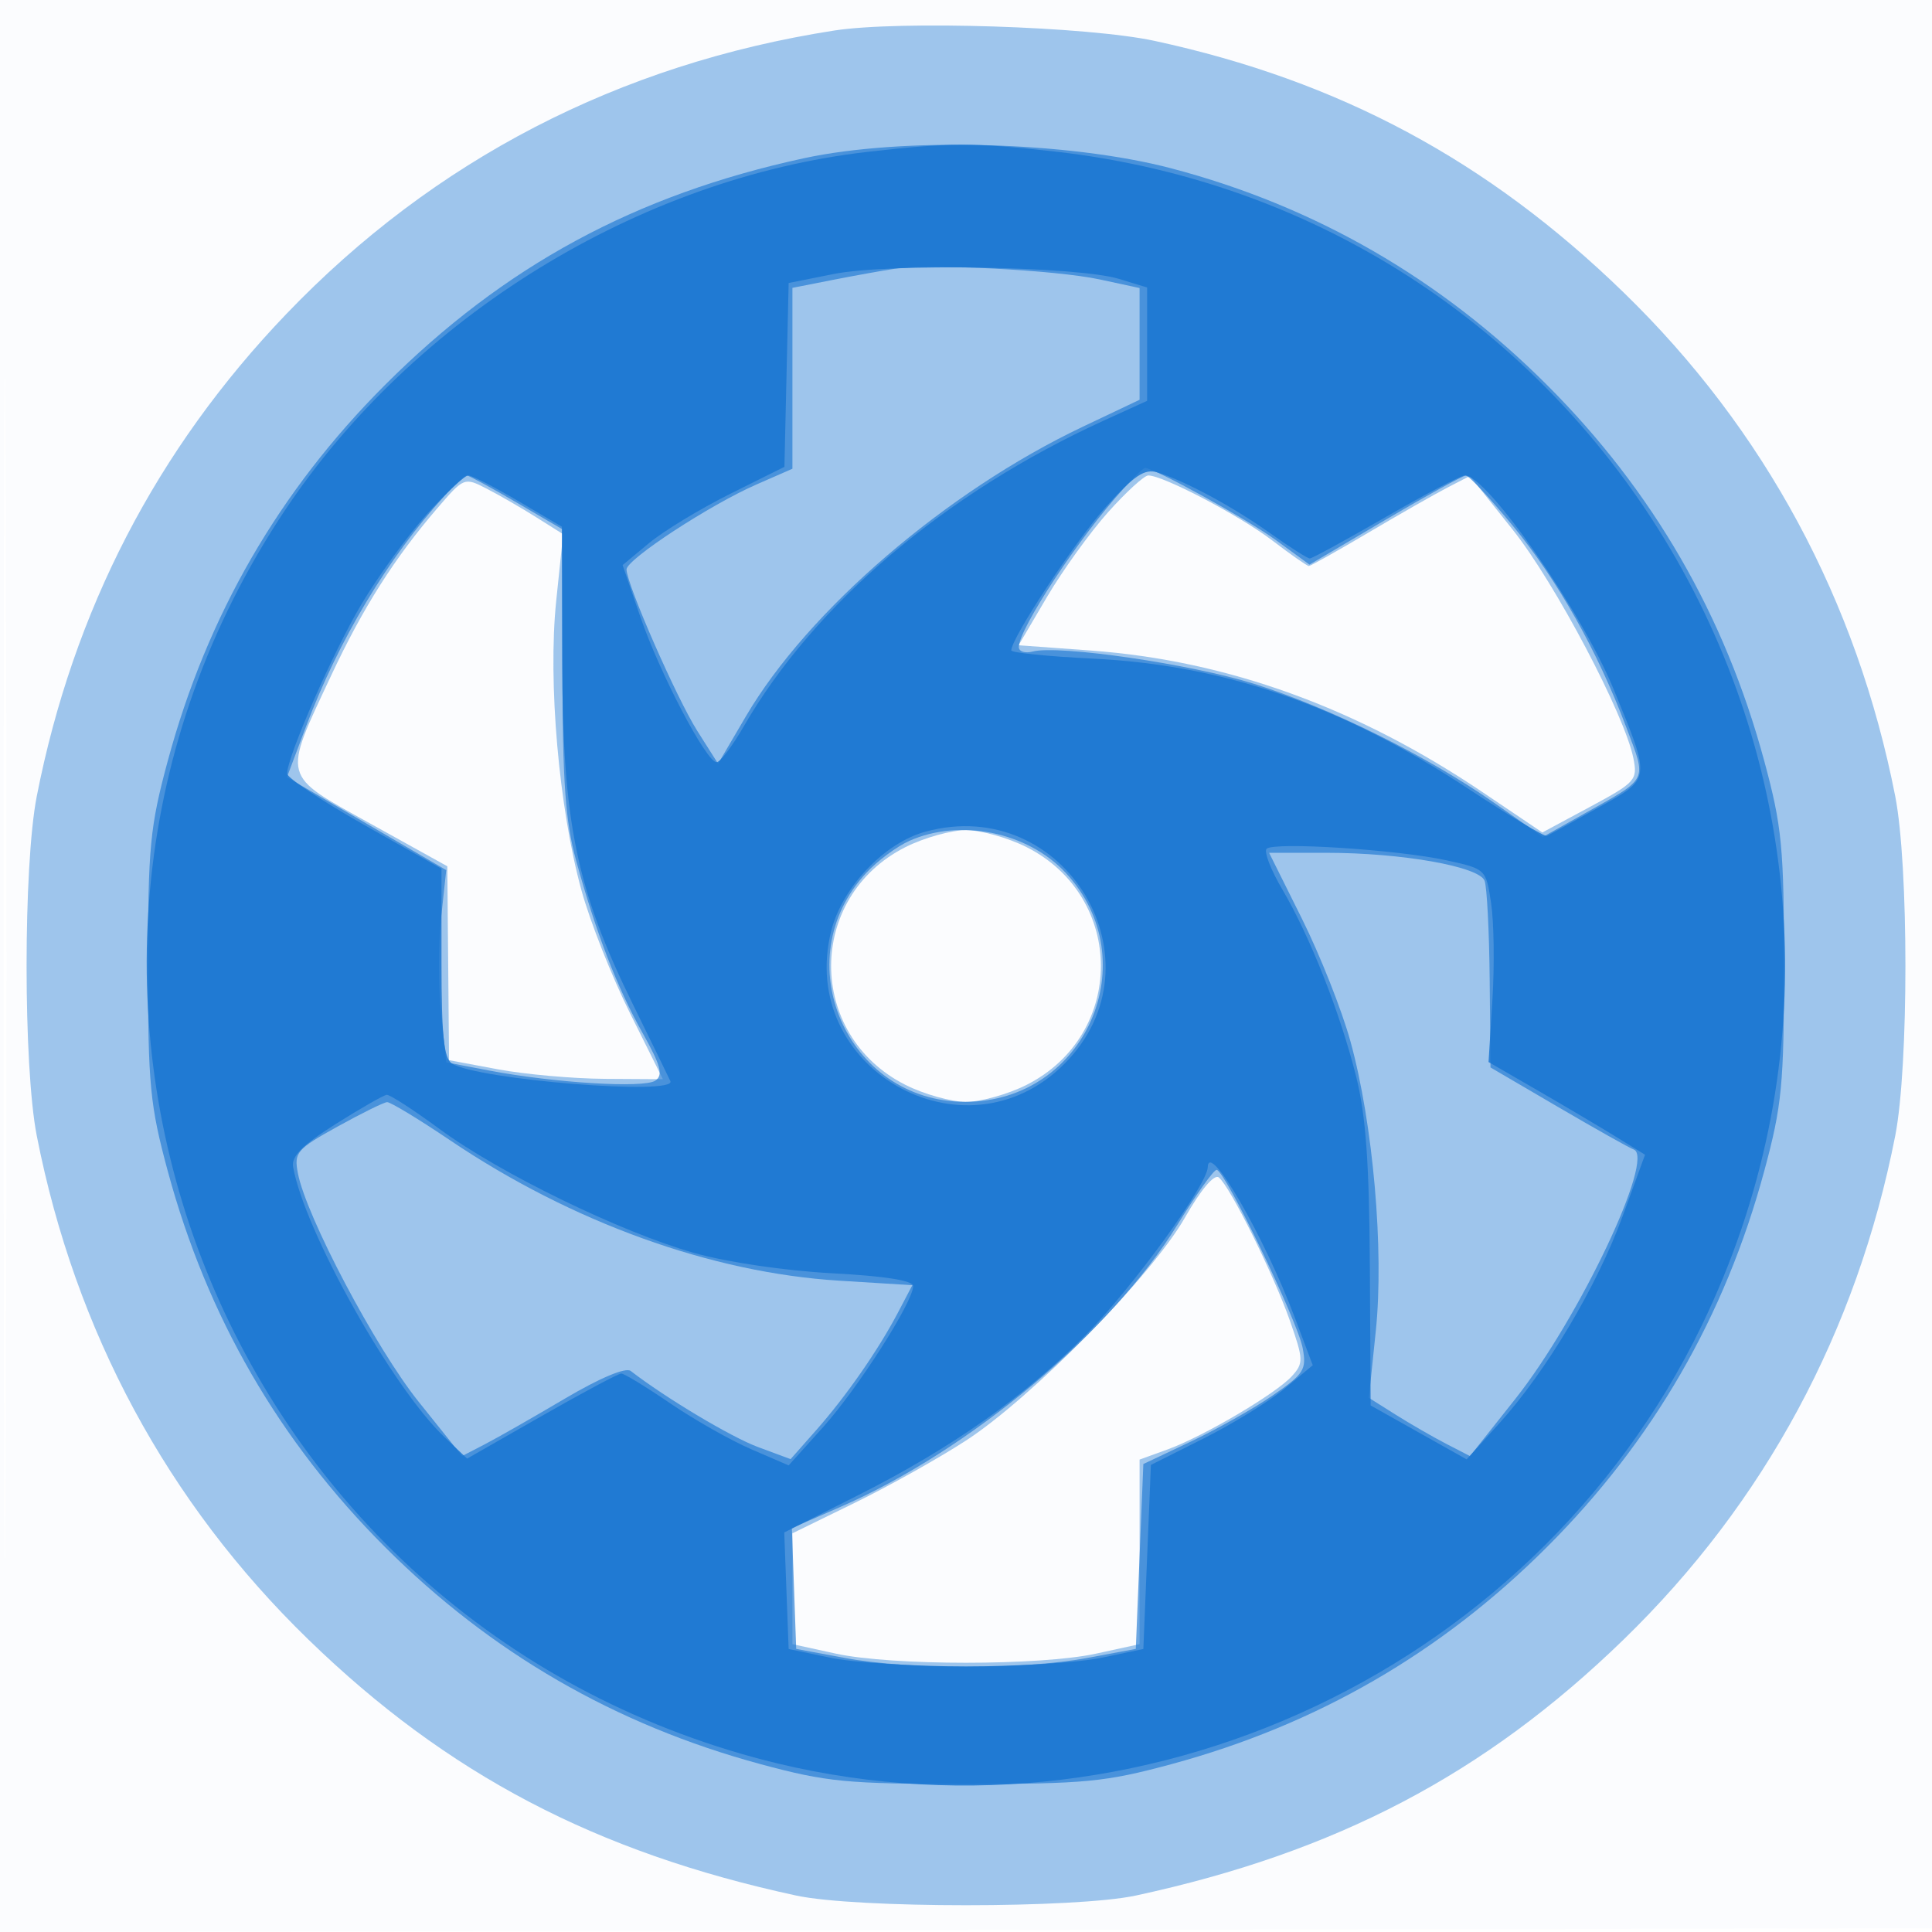
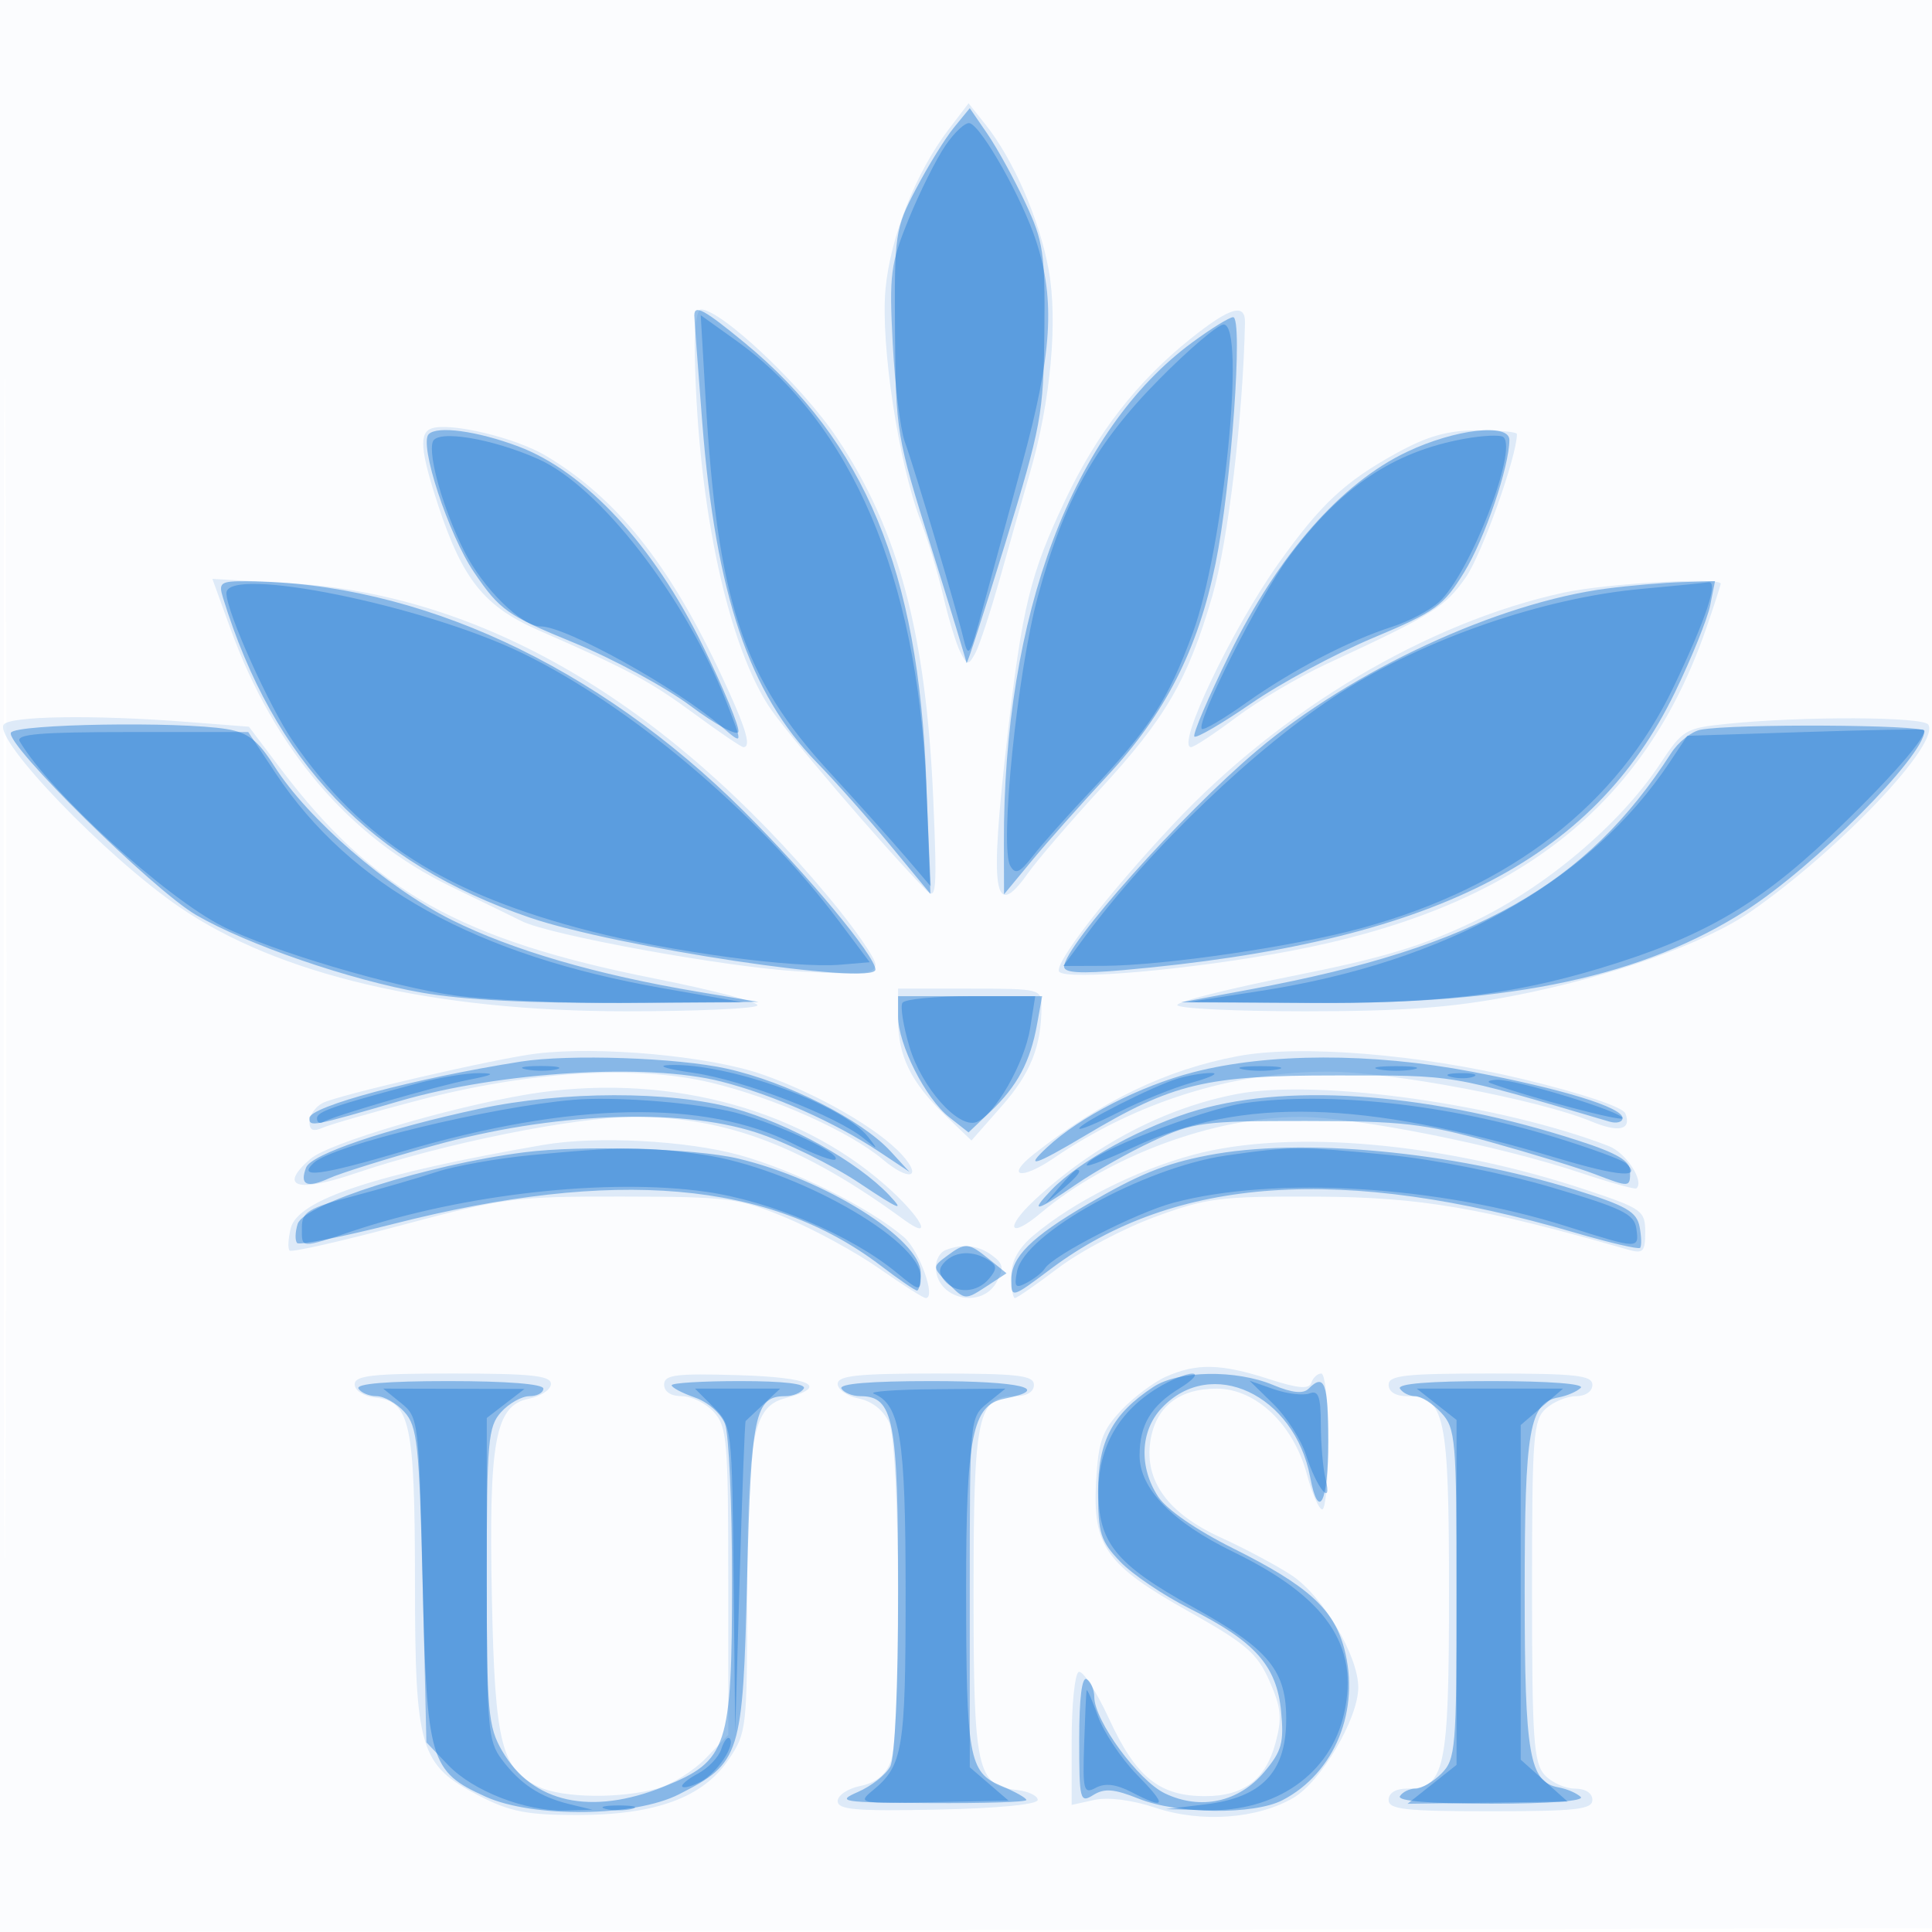
<svg xmlns="http://www.w3.org/2000/svg" width="256" height="256">
-   <path fill-opacity=".016" d="M0 128.004v128.004l128.25-.254 128.25-.254.254-127.75L257.008 0H0v128.004m.485.496c0 70.4.119 99.053.265 63.672.146-35.38.146-92.98 0-128C.604 29.153.485 58.1.485 128.5" fill="#1976D2" fill-rule="evenodd" />
-   <path fill-opacity=".414" d="M110.5 4.051C82.037 8.492 57.508 21.188 37.936 41.608 20.753 59.537 9.701 80.895 4.873 105.5c-1.801 9.181-1.801 35.819 0 45 5.086 25.923 17.318 48.612 35.98 66.739 18.375 17.848 38.091 28.197 64.647 33.931 7.912 1.708 37.088 1.708 45 0 26.556-5.734 46.272-16.083 64.647-33.931 18.662-18.127 30.894-40.816 35.98-66.739 1.801-9.181 1.801-35.819 0-45-5.086-25.923-17.318-48.612-35.98-66.739-18.016-17.5-37.679-28.049-62.147-33.342-8.851-1.915-33.839-2.719-42.5-1.368M57.937 67.355c-5.675 6.602-9.848 13.179-14.046 22.136-6.475 13.818-6.675 13.065 5.205 19.652l10.177 5.643.114 12.846.113 12.847 6.5 1.214c3.575.667 9.951 1.235 14.169 1.26l7.669.047-4.359-8.75c-2.397-4.812-5.289-12.125-6.425-16.25-2.998-10.886-4.465-27.659-3.355-38.358l.919-8.858-3.559-2.242c-1.957-1.233-4.909-2.936-6.559-3.786-2.978-1.534-3.026-1.515-6.563 2.599m88.906.496c-2.389 2.669-6.038 7.731-8.111 11.25l-3.767 6.399 9.58.7c18.028 1.316 35.321 7.575 51.975 18.814l7.848 5.295 6.334-3.404c6.009-3.23 6.304-3.56 5.738-6.405-1.147-5.77-10.374-23.254-15.998-30.312l-5.672-7.12-3.002 1.552c-1.651.854-6.361 3.538-10.467 5.966-4.107 2.428-7.65 4.414-7.875 4.414-.225 0-2.416-1.532-4.869-3.404-4.319-3.297-14.43-8.596-16.402-8.596-.533 0-2.924 2.183-5.312 4.851M119.97 112.25c-13.123 6.629-13.123 24.871 0 31.5 2.45 1.238 6.063 2.25 8.03 2.25 1.967 0 5.58-1.012 8.03-2.25 13.123-6.629 13.123-24.871 0-31.5-2.45-1.237-6.063-2.25-8.03-2.25-1.967 0-5.58 1.013-8.03 2.25M157 161.354c-4.352 7.642-20.272 23.85-29 29.524-3.575 2.325-10.213 6.041-14.75 8.26l-8.25 4.033V217.858l5.75 1.254c7.405 1.615 27.095 1.615 34.5 0l5.75-1.254v-24.456l3.648-1.32c4.794-1.733 14.437-7.412 16.54-9.741 1.553-1.719 1.535-2.204-.269-7.341-2.19-6.233-7.905-17.753-9.416-18.979-.608-.493-2.383 1.609-4.503 5.333" fill="#1976D2" fill-rule="evenodd" />
-   <path fill-opacity=".633" d="M106.5 20.973c-22.292 4.83-39.705 14.257-55.488 30.039-14.029 14.03-23.57 30.536-28.774 49.782-2.363 8.739-2.625 11.45-2.625 27.206s.262 18.467 2.625 27.206c5.204 19.246 14.745 35.752 28.774 49.782 14.03 14.029 30.536 23.57 49.782 28.774 8.739 2.363 11.45 2.625 27.206 2.625s18.467-.262 27.206-2.625c19.246-5.204 35.752-14.745 49.782-28.774 14.029-14.03 23.57-30.536 28.774-49.782 2.363-8.739 2.625-11.45 2.625-27.206s-.262-18.467-2.625-27.206c-5.204-19.246-14.745-35.752-28.774-49.782-14.091-14.09-30.744-23.693-49.782-28.705-13.549-3.567-35.609-4.171-48.706-1.334m12 14.646c-1.65.25-5.362.92-8.25 1.489L105 38.142v23.97l-4.75 2.077c-6.192 2.707-17.255 9.944-17.232 11.273.035 1.995 6.648 17.075 9.379 21.388l2.754 4.349 3.674-6.267c8.243-14.057 26.562-29.805 44.666-38.396L151 52.973V38.166l-5.25-1.133c-5.812-1.255-22.567-2.124-27.25-1.414m30.364 29.131C143.041 71.129 135 83.305 135 85.744c0 .588.826.853 1.835.589 3.458-.904 21.048 1.663 29.357 4.284 10.03 3.165 22.999 9.592 31.774 15.747l6.466 4.535 5.534-3.108c8.572-4.815 8.255-4.157 5.513-11.444-3.799-10.092-9.099-19.497-15.061-26.725-3.004-3.642-5.79-6.614-6.19-6.605-.4.009-5.225 2.667-10.721 5.907l-9.993 5.89-4.507-3.286C165.275 68.808 152.92 62 151.716 62c-.188 0-1.472 1.237-2.852 2.75m-90 1C51.41 73.915 44.842 84.856 40.56 96.241l-2.536 6.741 10.552 6.155 10.552 6.156-.681 6.353c-.374 3.495-.372 9.226.004 12.737l.683 6.383 5.683 1.085c8.602 1.642 20.516 2.366 22.019 1.338 1.068-.73.728-1.998-1.686-6.301-3.395-6.053-6.18-13.281-8.819-22.888-1.413-5.145-1.79-10.397-1.808-25.188L74.5 70.123l-6.088-3.561C65.063 64.603 62.11 63 61.849 63c-.261 0-1.605 1.237-2.985 2.75m61.636 45.667c-1.65.737-4.209 2.632-5.686 4.211-10.782 11.526-2.66 30.372 13.089 30.372 15.938 0 24.142-18.76 13.283-30.373-5.038-5.388-13.972-7.206-20.686-4.21m52.021 10.333c2.397 4.813 5.289 12.125 6.425 16.25 2.998 10.886 4.465 27.659 3.355 38.358l-.919 8.858 3.559 2.242c1.957 1.233 4.972 2.97 6.7 3.861l3.141 1.62 5.984-7.548c8.468-10.679 18.616-32.069 15.696-33.084-.529-.184-5.012-2.704-9.962-5.6l-9-5.265-.109-11.634c-.061-6.398-.364-12.295-.675-13.105-.725-1.891-10.983-3.703-20.967-3.703h-7.587l4.359 8.75M44.704 149.289c-5.391 2.986-5.757 3.417-5.238 6.149 1.091 5.733 10.297 23.167 15.988 30.278l5.776 7.216 3.002-1.552c1.651-.854 6.432-3.58 10.625-6.059 4.62-2.731 8.054-4.175 8.714-3.664 4.628 3.577 13.301 8.762 16.873 10.086l4.316 1.6 3.37-3.816c3.99-4.517 8.242-10.633 10.867-15.629l1.893-3.603-9.695-.598c-16.92-1.046-35.444-7.731-51.57-18.613-4.144-2.796-7.893-5.066-8.33-5.045-.437.022-3.403 1.484-6.591 3.25m111.329 12.97c-8.786 14.244-27.564 29.962-44.73 37.44l-6.376 2.778.286 8.006.287 8.007 6.5 1.208c8.333 1.549 23.668 1.549 32 0l6.5-1.209.5-12.249.5-12.249 6.276-2.966c3.452-1.63 8.335-4.381 10.851-6.113 4.167-2.866 4.523-3.428 3.986-6.28-.682-3.621-10.343-23.636-11.403-23.623-.39.004-2.72 3.267-5.177 7.25" fill="#1976D2" fill-rule="evenodd" />
-   <path fill-opacity=".833" d="M115 20.118C84.682 23.586 54.789 41.994 37.68 67.73-3.021 128.953 27.51 211.9 98.296 232.413c50.062 14.507 104.459-9.792 127.215-56.827C258.3 107.81 214.472 28.41 139.666 20.069c-10.711-1.194-13.857-1.188-24.666.049m-4.5 16.181l-6 1.201-.28 12.178-.28 12.179-7.22 3.599c-3.971 1.98-8.795 4.91-10.72 6.51l-3.5 2.91 2.334 6.812C87.393 89.16 93.598 101 94.954 101c.471 0 2.089-2.137 3.596-4.75 9.336-16.183 26.726-30.955 47.7-40.518l5.75-2.621V38.094l-3.75-1.144c-5.437-1.658-30.556-2.091-37.75-.651m36.061 30.844C142.51 71.649 134 84.546 134 86.18c0 .31 4.838.799 10.75 1.087 17.603.858 33.113 6.239 49.915 17.316 5.371 3.542 10.015 6.322 10.319 6.178.304-.143 3.341-1.819 6.75-3.723 7.107-3.97 7.052-3.561 2.109-15.64C209.616 81.068 197.061 63 194.11 63c-.524 0-5.238 2.475-10.478 5.5-5.239 3.025-9.774 5.5-10.077 5.5-.303 0-2.689-1.521-5.303-3.38-4.927-3.505-11.193-6.882-14.883-8.021-1.702-.526-3.071.388-6.808 4.544m-90.026 1.029c-2.558 2.845-6.464 8.226-8.681 11.958-3.706 6.237-9.746 20.006-9.814 22.37-.016.55 4.581 3.611 10.216 6.803l10.244 5.802v12.483c0 9.611.322 12.681 1.398 13.348 3.467 2.146 29.807 4.253 28.929 2.314-.187-.412-2.439-5.025-5.004-10.25-7.445-15.161-9.276-24.064-9.326-45.352l-.043-17.851-5.771-3.399C65.508 64.529 62.522 63 62.048 63c-.474 0-2.955 2.328-5.513 5.172m66.085 42.031c-5.429 1.479-11.024 7.375-12.478 13.148C105.571 141.503 127.79 154.21 141 141c13.493-13.493.151-35.847-18.38-30.797m45.208 2.27c-.369.387.572 2.813 2.091 5.39 3.672 6.227 7.668 16.356 9.778 24.784 1.284 5.128 1.741 11.474 1.817 25.216l.102 18.364 6.362 3.573 6.361 3.573 4.296-4.745c6.263-6.918 12.985-18.203 16.375-27.493l2.965-8.125-3.737-2.311c-2.056-1.271-6.722-4.035-10.369-6.143l-6.63-3.832.513-8.233c.283-4.528.206-10.283-.17-12.79-.68-4.54-.702-4.561-5.882-5.699-6.478-1.422-22.966-2.478-23.872-1.529M44.5 148.928c-4.405 2.781-5.911 4.291-5.665 5.68 1.497 8.459 13.101 29.194 20.024 35.778l3.035 2.886 9.868-5.636c5.427-3.1 10.181-5.636 10.564-5.636.383 0 3.299 1.776 6.479 3.947 3.181 2.171 8.013 4.91 10.739 6.086l4.956 2.139 4.54-5.042c4.589-5.096 11.96-16.631 11.96-18.716 0-.736-3.755-1.33-10.75-1.701-6.206-.33-13.92-1.465-18.25-2.686-9.699-2.736-25.808-10.574-33.753-16.423-3.439-2.532-6.589-4.572-7-4.534-.411.039-3.447 1.775-6.747 3.858m115.533 5.738c-.066 2.336-10.026 16.03-16.166 22.227-8.065 8.141-17.827 15.013-30.159 21.23l-9.791 4.937.291 7.72.292 7.72 5.5 1.154c3.025.634 11.125 1.153 18 1.153s14.975-.519 18-1.153l5.5-1.154.5-12.195.5-12.195 7-3.515c3.85-1.934 8.675-4.906 10.723-6.605l3.722-3.09-2.347-6.236c-4.096-10.882-11.461-23.619-11.565-19.998" fill="#1976D2" fill-rule="evenodd" />
+   <path fill="#1976D2" fill-opacity=".016" fill-rule="evenodd" d="M0 128.004v128.004l128.25-.254 128.25-.254.254-127.75L257.008 0H0v128.004m.485.496c0 70.4.119 99.053.265 63.672.146-35.38.146-92.98 0-128C.604 29.153.485 58.1.485 128.5" />
+   <path fill="#1976D2" fill-opacity=".131" fill-rule="evenodd" d="M125.71 17.136c-4.356 5.711-7.726 14.23-8.374 21.169-.676 7.237 1.733 23.13 4.653 30.695.955 2.475 2.307 6.975 3.006 10 .698 3.025 1.714 6.359 2.258 7.41.926 1.789 1.05 1.8 1.964.168.536-.959 2.072-5.643 3.412-10.41a2323.788 2323.788 0 0 1 3.886-13.668c2.703-9.337 3.673-19.949 2.443-26.731-1.205-6.648-4.671-14.622-8.371-19.262l-2.247-2.819-2.63 3.448M92.051 45.75c.213 19.857 4.042 38.685 9.687 47.628 2.131 3.375 15.238 18.719 21.034 24.622 1.297 1.322 1.404-.104.894-12-.945-22.032-4.614-35.822-12.764-47.975C106.256 51.098 95.559 41 92.865 41c-.476 0-.842 2.138-.814 4.75m65.81-.948c-7.186 5.728-12.506 12.566-16.734 21.51-4.618 9.768-5.674 14.081-7.636 31.182-2.395 20.87-1.845 24.626 2.675 18.268 1.275-1.794 5.574-6.801 9.554-11.126 8.757-9.516 11.66-14.509 14.908-25.636 2.093-7.172 4.086-23.836 4.337-36.25.053-2.629-1.961-2.048-7.104 2.052M57.205 56.765c-1.708.569-1.504 2.993.856 10.184 3.224 9.82 6.101 13.412 13.249 16.543 12.017 5.262 14.815 6.762 20.725 11.113C95.319 97.022 98.229 99 98.503 99c1.12 0 .32-2.609-2.931-9.551-6.917-14.769-13.876-23.47-23.241-29.057-4.012-2.394-12.628-4.46-15.126-3.627m127.802 3.298c-6.78 3.737-9.998 6.737-15.489 14.437-6.226 8.73-13.754 24.5-11.697 24.5.403 0 3.105-1.783 6.005-3.962 2.9-2.179 8.288-5.359 11.973-7.068 14.074-6.527 15.693-7.534 18.427-11.47C196.388 73.388 201 60.461 201 57.513c0-.282-2.363-.505-5.25-.495-3.944.014-6.616.771-10.743 3.045M30.54 83.314c5.806 15.994 15.771 27.655 29.183 34.151 4.277 2.071 8.515 4.137 9.417 4.59 3.7 1.86 27.054 6.105 36.61 6.656 8.697.501 10.25.364 10.25-.906 0-.823-2.78-4.829-6.177-8.901-21.634-25.929-46.074-40.181-71.364-41.613l-10.317-.584 2.398 6.607m176.68-4.791c-18.072 3.924-37.606 15.535-51.916 30.859-8.636 9.247-15.627 18.286-14.968 19.353.762 1.233 17.625-.261 30.546-2.706 29.855-5.651 47.016-18.981 55.25-42.913 1.027-2.986 1.868-5.584 1.868-5.773 0-.893-15.207-.03-20.78 1.18M.486 96.023C-.798 98.1 13.99 113.457 23.72 120.151 36.859 129.192 57.439 134 82.992 134c9.289 0 17.105-.347 17.367-.771.262-.425-5.839-2.025-13.557-3.557-25.796-5.119-37.408-11.64-49.686-27.903l-4.133-5.474-8.242-.641c-12.302-.958-23.541-.787-24.255.369m228.308-.105c-5.461.557-5.839.783-8.798 5.262-5.309 8.037-15.136 16.352-24.759 20.951-6.778 3.24-12.155 4.853-23.987 7.197-8.387 1.662-15.25 3.392-15.25 3.846 0 .455 7.627.826 16.949.826 12.961 0 19.447-.482 27.562-2.048 12.842-2.478 25.405-6.935 31.489-11.17 11.767-8.191 25.085-22.218 23.512-24.763-.662-1.071-16.608-1.132-26.718-.101M119 135.05c0 4.902 1.705 8.37 6.276 12.761l3.446 3.312 4.014-4.56c3.826-4.347 5.264-7.949 5.264-13.188 0-2.333-.167-2.375-9.5-2.375H119v4.05m-48 4.565c-5.337.656-26.269 5.501-28.25 6.539-.962.504-1.75 1.624-1.75 2.488 0 1.128.495 1.351 1.75.792.962-.429 6.7-2.076 12.75-3.659 14.705-3.847 28.803-4.691 38.721-2.317 8.399 2.01 18.339 6.46 22.784 10.2 3.456 2.907 5.297 2.438 2.511-.64-3.131-3.461-11.232-8.12-18.528-10.657-7.024-2.443-21.599-3.777-29.988-2.746m93 .334c-9.457 1.788-17.998 5.89-26.985 12.959-3.877 3.05-1.707 3.504 2.618.548 10.811-7.389 23.701-11.456 36.31-11.456 8.357 0 27.95 3.7 34.913 6.592 3.664 1.522 5.358 1.128 4.521-1.052-.322-.84-5.695-2.645-13.472-4.525-13.831-3.345-29.658-4.626-37.905-3.066m-94.233 5.083c-10.406 1.753-26.218 6.452-28.599 8.5-4.359 3.749-1.83 4.574 5.931 1.934C58.712 151.516 76.149 148 84.12 148c12.144 0 22.382 3.908 35.63 13.598 4.142 3.03 2.307-.378-2.466-4.579-11.876-10.454-29.788-14.972-47.517-11.987m94.233-.085c-9.574 1.805-19.038 6.745-26.867 14.023-4.096 3.809-3.423 5.293.792 1.747 8.952-7.533 22.937-12.717 34.306-12.717 7.428 0 26.369 3.773 37.269 7.424 3.85 1.29 7.154 2.206 7.341 2.036 1.064-.964-1.404-4.726-3.677-5.603-14.327-5.533-38.474-8.926-49.164-6.91m-92 6.757c-22.124 3.818-32.518 7.241-33.467 11.022-.347 1.38-.418 2.723-.158 2.983.261.26 6.92-1.25 14.799-3.356 13.627-3.641 15.058-3.827 29.326-3.802 14.14.025 15.385.187 21.717 2.831 3.695 1.543 9.227 4.563 12.295 6.711 3.067 2.149 5.838 3.907 6.157 3.907 1.414 0-.871-6.353-2.911-8.094-4.565-3.899-14.456-8.832-21.738-10.842-7.062-1.949-18.994-2.573-26.02-1.36m86.152 1.299c-7.52 2.009-15.904 6.235-21.185 10.678-2.038 1.715-2.967 3.408-2.967 5.408 0 1.601.216 2.911.48 2.911s2.851-1.795 5.75-3.989c2.898-2.195 8.645-5.232 12.77-6.75 6.906-2.542 8.61-2.756 21.5-2.7 13.644.059 21.814 1.45 41.25 7.027 1.974.566 2.25.28 2.25-2.332 0-2.823-.399-3.11-7.75-5.565-18.847-6.295-39.22-8.129-52.098-4.688m-32.902 12.659c-.687.278-1.25 1.277-1.25 2.221 0 4.23 6.086 5.693 8.091 1.946.963-1.799.851-2.398-.656-3.5-1.848-1.351-3.932-1.576-6.185-.667m29.25 16.755c-1.65.737-4.329 2.752-5.954 4.479-2.496 2.652-3.008 4.104-3.304 9.371-.484 8.607 1.295 11.109 12.287 17.278 7.582 4.256 9.056 5.524 10.676 9.185 1.563 3.534 1.699 4.914.808 8.222-1.307 4.853-4.213 7.048-9.331 7.048-6.049 0-9.149-2.487-12.697-10.184-1.732-3.758-3.562-6.577-4.067-6.265-.505.312-.918 4.401-.918 9.087v8.521l3.002-.659c1.841-.405 4.985-.001 8.13 1.044 6.042 2.007 13.422 1.479 18.215-1.303 3.673-2.132 8.596-10.464 8.63-14.606.034-4.207-4.711-12.196-8.862-14.921-1.988-1.304-6.191-3.544-9.339-4.976-6.973-3.172-10.132-7.474-9.354-12.738.672-4.547 3.751-7 8.789-7 5.204 0 10.192 4.739 11.965 11.369.681 2.547 1.595 4.631 2.031 4.631.436 0 .793-4.05.793-9s-.412-9-.917-9c-.504 0-1.098.545-1.32 1.21-.303.909-1.721.784-5.698-.5-6.287-2.031-9.515-2.1-13.565-.293M47 183.434c0 .817 1.173 1.569 2.727 1.75 4.633.537 5.242 3.353 5.258 24.332.018 22.395.614 24.368 8.605 28.484 3.991 2.056 6.279 2.5 12.882 2.5 10.353 0 16.637-2.295 20.055-7.325 2.404-3.537 2.473-4.143 2.479-21.657.006-21.147.774-25.145 5.041-26.25 5.968-1.547 3.45-2.768-6.297-3.054-8.226-.242-9.75-.046-9.75 1.25 0 .945.903 1.536 2.345 1.536 1.29 0 3.202.948 4.25 2.106 1.742 1.925 1.905 3.848 1.905 22.435v20.329l-2.943 3.071c-1.619 1.69-4.544 3.516-6.5 4.06-4.85 1.347-12.407 1.252-15.585-.196-5.033-2.293-5.89-5.677-6.292-24.851-.44-21.015.422-25.724 4.868-26.614 1.624-.324 2.952-1.209 2.952-1.965 0-1.096-2.636-1.375-13-1.375-10.621 0-13 .262-13 1.434m64-.059c0 .756 1.265 1.628 2.811 1.937a5.702 5.702 0 0 1 4 3.172c1.475 3.238 1.649 41.177.206 44.973-.658 1.729-1.984 2.786-4 3.19-1.66.332-3.017 1.235-3.017 2.007 0 1.149 2.409 1.353 13.25 1.125 7.981-.168 13.25-.677 13.25-1.279 0-.55-1.233-1.142-2.739-1.315-5.334-.614-5.761-2.556-5.761-26.185 0-23.507.533-26 5.557-26 1.505 0 2.443-.576 2.443-1.5 0-1.256-2.111-1.5-13-1.5-10.364 0-13 .279-13 1.375m73 .125c0 .924.938 1.5 2.443 1.5 5.024 0 5.557 2.493 5.557 26s-.533 26-5.557 26c-1.505 0-2.443.576-2.443 1.5 0 1.259 2.167 1.5 13.5 1.5s13.5-.241 13.5-1.5c0-.907-.927-1.5-2.345-1.5-1.29 0-3.09-.823-4-1.829-1.437-1.587-1.655-4.796-1.655-24.345 0-20.543.16-22.661 1.829-24.171 1.006-.91 2.806-1.655 4-1.655 1.263 0 2.171-.627 2.171-1.5 0-1.259-2.167-1.5-13.5-1.5s-13.5.241-13.5 1.5" />
+   <path fill="#1976D2" fill-opacity=".44" fill-rule="evenodd" d="M126.388 16.917c-1.161 1.421-3.411 5.058-5 8.083-2.788 5.31-2.885 5.967-2.796 19 .09 13.156.211 13.879 4.75 28.36 2.562 8.173 4.689 15.148 4.726 15.5.038.352 2.348-6.785 5.135-15.86 4.766-15.523 5.073-17.181 5.181-28 .106-10.49-.117-11.998-2.539-17.163-1.46-3.115-3.71-7.202-5-9.083l-2.345-3.42-2.112 2.583M92 41.8c0 .44.476 6.853 1.058 14.25 1.787 22.704 6.201 35.809 15.141 44.95 2.421 2.475 6.806 7.413 9.744 10.974l5.343 6.474-.551-14.974c-1.024-27.791-8.136-44.937-24.086-58.068C93.299 41.001 92 40.297 92 41.8m66 3.558c-15.869 11.668-25.069 36.133-24.98 66.431l.019 6.711 3.727-4.5c2.05-2.475 6.508-7.484 9.906-11.131 7.733-8.299 12.052-16.76 14.396-28.203 2.079-10.145 3.683-32.679 2.324-32.641-.491.013-2.917 1.513-5.392 3.333M56.807 57.527c-1.322 1.321 2.623 13.335 6.014 18.316 3.414 5.015 4.362 5.684 13.179 9.305 5.225 2.145 12.198 5.92 15.496 8.388s6.153 4.017 6.345 3.442c.191-.574-1.939-5.727-4.734-11.45-6.48-13.267-15.552-23.054-24.456-26.386-5.45-2.039-10.704-2.755-11.844-1.615m129.668 2.325c-8.775 4.151-17.069 13.596-23.569 26.839-2.815 5.737-4.905 10.643-4.644 10.905.262.261 3.66-1.719 7.553-4.401 3.893-2.682 11.151-6.584 16.13-8.672 8.273-3.469 9.311-4.219 12.082-8.721C196.72 71.425 200 61.809 200 58.29c0-2.268-7.183-1.438-13.525 1.562M29.56 79.25c6.716 21.747 19.54 35.108 40.63 42.333 11.482 3.933 45.81 9.094 45.81 6.887 0-1.765-8.937-12.516-17.444-20.985C79.111 88.127 55.349 77.137 32.683 77.02c-3.502-.018-3.76.166-3.123 2.23m183.409-1.274c-14.467 1.867-33.833 10.837-46.471 21.525C156.567 107.9 141 125.352 141 128.088c0 .823 2.192.954 7.75.465 40.832-3.591 62.352-14.419 73.2-36.832 2.208-4.562 4.304-9.74 4.657-11.507L227.25 77l-4.375.131c-2.406.072-6.864.452-9.906.845M1.454 97.074C.568 98.508 20.293 117.936 26 121.251c6.729 3.909 20.428 8.622 29.881 10.279 5.547.973 14.507 1.429 26.5 1.348l18.119-.122-8-1.342c-13.466-2.259-24.632-5.517-32.697-9.542-8.499-4.242-19.055-13.399-23.448-20.343-2.167-3.426-3.482-4.453-6.297-4.918-6.288-1.041-27.891-.691-28.604.463m223.872-.378c-1.196.233-2.953 1.634-3.905 3.114-11.263 17.51-25.777 25.688-55.421 31.227l-9.5 1.775 18 .091c26.095.132 43.261-3.571 56.846-12.261C240.371 114.869 255 100.154 255 96.85c0-.84-25.472-.973-29.674-.154M119 134.684c0 3.7 3.641 10.888 6.755 13.338l2.581 2.03 2.921-2.776c3.551-3.374 5.257-6.57 6.155-11.526l.679-3.75H119v2.684m-50 5.984c-14.103 2.233-28 5.948-28 7.484 0 1.196.304 1.138 12-2.269 13.364-3.892 32.826-5.068 42.571-2.571 6.893 1.765 15.053 5.392 20.929 9.3l4 2.66-2.5-2.723c-3.848-4.191-13.73-9.178-21.697-10.949-6.543-1.455-20.906-1.945-27.303-.932m89.13 1.406c-7.114 1.836-15.059 5.919-19.412 9.975-3.06 2.85-1.621 2.403 5.042-1.565 11.684-6.961 15.948-7.984 33.24-7.981 16.203.003 14.63-.262 36.25 6.116.963.283 1.75.072 1.75-.471 0-1.415-7.9-3.842-20.014-6.151-13.231-2.521-26.903-2.492-36.856.077m-94.63 4.85c-12.352 2.658-22.263 6.017-22.938 7.776-.893 2.327.088 2.78 3.075 1.419 1.455-.663 7.645-2.599 13.754-4.303 15.694-4.376 32.475-5.075 42.727-1.778 3.9 1.254 10.082 4.276 13.737 6.716 5.365 3.581 6.122 3.884 3.932 1.574-4.184-4.411-13.162-9.423-20.553-11.473-8.431-2.338-22.68-2.308-33.734.069m95.287.133c-7.086 2.022-15.806 6.781-19.489 10.638-2.981 3.12-2.021 2.898 3.3-.763 2.452-1.687 7.034-4.267 10.18-5.734 5.374-2.505 6.604-2.666 20.222-2.661 12.8.005 15.673.333 24.5 2.795 5.5 1.534 11.697 3.437 13.77 4.229 4.736 1.808 4.73 1.808 4.73-.379 0-1.361-1.695-2.367-6.75-4.007-19.234-6.238-37.737-7.748-50.463-4.118M69.5 152.682c-12.786 1.627-29.206 6.817-30.058 9.5-.343 1.083-.371 2.222-.062 2.532.31.309 6.088-.843 12.842-2.561 29.3-7.455 49.763-5.68 64.535 5.595 2.343 1.789 4.481 3.252 4.752 3.252.27 0 .491-1.05.491-2.333 0-4.489-12.715-12.444-24.231-15.159-5.737-1.353-20.698-1.79-28.269-.826m90.5.414c-5.708 1.113-9.127 2.507-16 6.526-7.326 4.283-10 6.944-10 9.949 0 2.475.039 2.464 5.25-1.442 16.378-12.277 38.664-13.814 69.461-4.79 4.516 1.323 8.389 2.227 8.607 2.01.218-.218.19-1.471-.061-2.786-.384-2.009-1.756-2.794-8.607-4.929-16.325-5.087-36.282-6.948-48.65-4.538m-34.559 13.346c-1.91 1.42-1.907 1.477.244 3.658 2.136 2.165 2.247 2.174 4.933.415l2.748-1.801-2.294-1.857c-2.759-2.234-3.144-2.263-5.631-.415m27.382 17.336c-5.44 3.589-7.323 7.158-7.323 13.882 0 5.505.333 6.556 2.934 9.271 1.614 1.685 5.756 4.481 9.205 6.214 8.655 4.349 11.532 7.581 12.111 13.604.4 4.165.092 5.285-2.203 8.012-3.399 4.041-8.433 5.141-13.175 2.879-3.531-1.684-9.372-9.646-9.372-12.777 0-.96-.45-2.023-1-2.363-.637-.394-1 2.492-1 7.949 0 8.121.098 8.507 1.871 7.399 1.474-.92 2.753-.816 6.02.492 5.134 2.054 15.245 2.158 19.04.196 6.957-3.598 10.366-12.006 8.172-20.155-1.402-5.204-4.84-8.295-14.692-13.208-4.875-2.431-8.827-5.154-9.945-6.853-2.574-3.913-2.386-8.711.46-11.741 6.55-6.973 17.605-1.822 19.682 9.171 1.117 5.91 2.392 3.378 2.392-4.75 0-7.772-.5-9.1-2.623-6.977-.697.697-2.183.538-4.668-.5-4.945-2.066-12.55-1.944-15.886.255M47.5 184c.34.55 1.422 1 2.404 1s2.643.947 3.691 2.104c1.706 1.884 1.957 4.268 2.405 22.8.567 23.483.961 24.813 8.328 28.158 6.29 2.856 19.773 2.692 25.652-.312 8.179-4.179 8.452-5.046 9.02-28.67.522-21.684 1.026-24.08 5.063-24.08 1.001 0 2.097-.45 2.437-1 .395-.639-2.656-1-8.441-1-4.982 0-9.059.248-9.059.552 0 .304 1.382 1.034 3.071 1.623 1.732.603 3.477 2.136 4 3.513.511 1.343.928 10.625.927 20.627-.001 22.252-.578 24.007-8.998 27.404-9.677 3.905-17.447 2.197-21.466-4.719-1.858-3.196-2.034-5.204-2.034-23.145 0-17.914.168-19.83 1.905-21.75 1.048-1.158 2.735-2.105 3.75-2.105 1.015 0 1.845-.45 1.845-1 0-.614-4.853-1-12.559-1-8.118 0-12.34.354-11.941 1m64 0c.34.55 1.466 1 2.502 1 4.402 0 4.998 3.075 4.998 25.788 0 12.904-.412 22.114-1.043 23.292-.574 1.072-2.486 2.581-4.25 3.353-2.978 1.303-2.295 1.41 9.543 1.485 7.012.045 12.75-.137 12.75-.405 0-.267-1.508-1.116-3.351-1.886-4.276-1.787-4.625-3.757-4.632-26.127-.007-20.188.82-24.317 5.04-25.161 6.515-1.303 2.257-2.339-9.616-2.339-8.118 0-12.34.354-11.941 1m74 0c.34.55 1.249 1 2.02 1 .771 0 2.32.985 3.441 2.189 1.923 2.063 2.039 3.431 2.039 24 0 20.478-.122 21.933-2 23.811-1.1 1.1-2.648 2-3.441 2-.793 0-1.719.45-2.059 1-.4.647 3.89 1 12.141 1 7.626 0 12.377-.363 11.809-.903-.522-.497-1.839-1.063-2.925-1.259-3.88-.699-4.496-4.234-4.496-25.838s.616-25.139 4.496-25.838c1.086-.196 2.403-.762 2.925-1.259.568-.54-4.183-.903-11.809-.903-8.251 0-12.541.353-12.141 1" />
+   <path fill="#1976D2" fill-opacity=".402" fill-rule="evenodd" d="M125.266 19.296c-1.229 1.805-3.419 6.189-4.866 9.743-2.409 5.917-2.587 7.303-2.112 16.461.285 5.5 1.002 11.35 1.593 13 1.391 3.883 6.829 22.113 7.756 26 .667 2.797.835 2.561 2.48-3.5.971-3.575 3.362-12.35 5.313-19.5 3.975-14.561 4.426-21.621 1.884-29.491-1.817-5.626-7.184-15.177-8.814-15.683-.55-.171-2.005 1.166-3.234 2.97M93.484 52.634c1.579 27.104 4.896 37.141 16.41 49.649 3.654 3.97 8.169 9.002 10.033 11.183l3.391 3.965-.59-13.465c-1.204-27.522-9.934-47.921-25.176-58.832l-4.701-3.365.633 10.865m60.123-2.384c-8.498 8.595-12.635 16.006-16.106 28.852-2.707 10.017-5.063 33.072-3.64 35.614.679 1.213 1.245.96 3.058-1.364 1.223-1.568 4.564-5.327 7.423-8.352 7.983-8.444 10.403-12.173 13.693-21.094 4.092-11.098 7.082-40.912 4.102-40.908-.749.001-4.588 3.265-8.53 7.252m-96.249 8.26c-.689 1.796 1.409 9.096 4.194 14.593C64.028 77.989 69.135 83 71.64 83c3.374 0 18.118 8.191 24.11 13.395 2.704 2.348 2.712 2.294.493-3.395-5.416-13.885-16.785-28.559-24.928-32.177-6.133-2.724-13.341-3.919-13.957-2.313M194 58.15c-9.45 1.728-16.409 6.428-23.268 15.713-3.916 5.3-12.304 21.898-11.483 22.719.232.232 2.858-1.31 5.836-3.427 6.14-4.363 13.628-8.263 19.454-10.131 2.179-.699 4.946-2.167 6.149-3.263 4.05-3.689 10.482-20.197 8.512-21.847-.385-.323-2.725-.216-5.2.236M30 78.592c0 2.455 5.677 15.079 8.846 19.671 9.023 13.076 20.172 20.188 39.378 25.12 10.713 2.751 27.12 4.95 33.147 4.443l3.871-.326-4.122-5.5c-10.613-14.16-27.58-28.505-41.971-35.484C56.079 80.178 30 74.899 30 78.592m187.5-.558c-12.99 1.177-28.711 6.601-39.923 13.776-11.071 7.083-25.203 20.6-33.919 32.44l-2.76 3.75 5.301-.02c8.034-.029 25.329-2.565 34.301-5.028 19.742-5.421 33.839-16.344 41.29-31.992 4.326-9.086 5.972-14.058 4.568-13.805-.472.085-4.458.481-8.858.879M239.037 97l-15.462.5-2.332 3.5c-10.602 15.915-29.567 26.509-54.258 30.309l-9.485 1.46 15.178.115c17.628.135 27.483-1.012 39.322-4.577 13.343-4.017 20.762-8.261 30.415-17.399 7.866-7.445 13.362-13.724 12.444-14.216-.197-.105-7.317.033-15.822.308M2.62 98.25c3.949 6.686 19.286 20.662 26.88 24.495 6.46 3.261 22.38 7.997 30.822 9.169 4.303.597 14.653 1.044 23 .993l15.178-.094-10.5-1.832c-24.885-4.342-41.563-13.576-51.465-28.494L32.893 97H17.388c-12.132 0-15.345.272-14.768 1.25m116.956 34.627c-.298.482.115 3.087.918 5.79 1.614 5.437 6.5 10.933 8.899 10.012 2.433-.933 6.371-7.823 7.105-12.429l.678-4.25h-8.529c-4.691 0-8.773.394-9.071.877m-49.814 8.83c1.244.239 3.044.23 4-.02s-.062-.446-2.262-.435c-2.2.011-2.982.216-1.738.455m22.166.458c6.523.933 18.939 5.722 22.555 8.701 1.877 1.547 1.907 1.537.56-.198-3.384-4.355-18.536-9.846-26.342-9.545-1.828.071-.443.518 3.227 1.042m72.822-.459c1.238.238 3.262.238 4.5 0 1.238-.239.225-.434-2.25-.434s-3.488.195-2.25.434m18 0c1.238.238 3.262.238 4.5 0 1.238-.239.225-.434-2.25-.434s-3.488.195-2.25.434m-127.25 1.8c-11.3 3.019-13.5 3.781-13.5 4.675 0 .515.337.745.75.51 1.481-.844 14.892-4.737 19.276-5.595 3.379-.662 3.74-.883 1.474-.901-1.65-.014-5.25.576-8 1.311m100.5-.569c-3.233.99-13 5.946-13 6.597 0 .275 2.363-.703 5.25-2.174 2.887-1.47 7.275-3.237 9.75-3.927 2.475-.69 3.6-1.256 2.5-1.258-1.1-.002-3.125.341-4.5.762m36.269-.244c.973.254 2.323.237 3-.037.677-.274-.119-.481-1.769-.461-1.65.02-2.204.244-1.231.498m5.231.828c5.342 1.941 17.498 5.171 17.491 4.648-.012-.853-14.226-5.195-16.661-5.09-1.007.043-1.38.242-.83.442M76 145.732c-10.896.912-31.944 6.021-34.433 8.358-2.23 2.093.847 1.693 11.832-1.539 22.3-6.562 40.058-6.9 51.731-.985 2.788 1.412 5.294 2.343 5.569 2.068.86-.859-8.959-5.309-14.199-6.434-5.659-1.215-15.287-1.905-20.5-1.468m89 .422c-5.654.79-21 6.815-21 8.244 0 .273 2.813-.81 6.25-2.408 14.351-6.67 30.3-6.252 56.11 1.471 8.233 2.463 11.326 2.691 9.073.667-.513-.461-4.758-2.013-9.433-3.45-14.134-4.343-29.87-6.079-41-4.524m-94.648 6.908c-4.482.434-10.107 1.436-12.5 2.225-2.394.79-7.39 2.24-11.102 3.223-5.913 1.565-6.75 2.078-6.75 4.138 0 2.827-.306 2.807 6.782.452 14.756-4.903 33.774-7.017 46.718-5.193 8.507 1.198 19.231 5.734 25.25 10.679 3.085 2.535 3.25 2.566 3.25.609 0-4.979-16.927-14.468-28.899-16.2-7.431-1.076-11.069-1.065-22.749.067m92.148.046c-10.924 1.574-26.782 10.355-27.739 15.36-.401 2.098-.212 2.308 1.33 1.483.989-.529 2.048-1.366 2.353-1.861 1.093-1.768 12.146-7.421 17.056-8.723 13.484-3.575 35.082-2.268 52.182 3.159 9.492 3.013 9.534 3.014 9.138.244-.274-1.912-1.893-2.693-11.32-5.468-6.324-1.861-15.464-3.676-21.5-4.269-11.736-1.153-13.006-1.148-21.5.075m-22.095 4.142-1.905 2.25 2.25-1.905c2.114-1.79 2.705-2.595 1.905-2.595-.19 0-1.202 1.012-2.25 2.25m-15.181 9.926c-.859.859-.88 1.534-.078 2.5 1.486 1.791 4.322 1.67 5.917-.252 1.084-1.307 1.063-1.732-.127-2.485-1.987-1.257-4.315-1.16-5.712.237m28.165 16.729c-5.101 3.11-7.783 7.747-7.84 13.55-.067 6.915 2.278 9.823 12.459 15.454 10.215 5.649 12.518 8.472 12.418 15.218-.101 6.767-3.309 10.061-10.67 10.954l-5.256.637 5.282.141c9.307.248 16.518-4.796 18.32-12.817 2.028-9.026-2.348-15.403-14.693-21.411-8.094-3.939-12.409-8.381-12.409-12.773 0-4.05 1.517-6.593 5.314-8.908 1.752-1.068 2.511-1.943 1.686-1.943-.825 0-2.9.854-4.611 1.898m15.342 2.136c1.736 1.697 3.686 4.745 4.333 6.772 1.398 4.377 3.539 7.016 2.586 3.187-.343-1.375-.629-4.623-.636-7.219-.011-3.762-.315-4.603-1.501-4.147-.819.314-2.939.064-4.713-.554l-3.225-1.124 3.156 3.085m-115.592-.132c2.318 1.874 2.37 2.301 2.861 23.436l.5 21.528 2.894 3.018c3.309 3.452 10.303 6.157 15.534 6.007l3.572-.103-3-.725c-3.945-.955-6.554-2.67-9-5.916-1.854-2.461-2-4.205-2-23.96v-21.307l2.5-1.921 2.5-1.922-9.361-.022-9.361-.022 2.361 1.909m41.406.546c2.43 2.429 2.457 2.663 2.664 22.75l.21 20.295.593-20.5c.326-11.275.682-20.595.79-20.711.109-.116 1.183-1.129 2.387-2.25l2.188-2.039H92.091l2.454 2.455m21.226-1.786c3.516 1.415 4.229 5.858 4.229 26.347 0 20.839-.349 22.938-4.367 26.234-2.059 1.689-1.785 1.742 7.934 1.544l10.067-.205-2.567-2.208-2.567-2.208v-23.175c0-23.149.003-23.177 2.361-25.086l2.361-1.912-9.361.079c-5.149.043-8.789.309-8.09.59m74.594 1.404 2.635 2.072v45.71l-3.25 2.58-3.25 2.579 10.608-.148 10.608-.148-3.108-2.777-3.108-2.777v-44.337l2.806-2.414 2.806-2.413H187.73l2.635 2.073M143.978 224c-.061.275-.207 3.501-.326 7.168-.197 6.106-.066 6.589 1.557 5.72 1.226-.656 2.686-.477 4.732.582 4.612 2.385 4.772 1.845.69-2.335-2.076-2.126-4.397-5.614-5.159-7.75-.761-2.137-1.434-3.66-1.494-3.385m-48.403 7.765c-.335 1.053-1.725 2.513-3.09 3.243-1.365.731-2.296 1.514-2.069 1.741.227.227 1.341-.084 2.475-.691 2.162-1.157 4.622-4.878 3.781-5.719-.269-.269-.763.372-1.097 1.426m-15.325 7.924c.963.252 2.537.252 3.5 0 .963-.251.175-.457-1.75-.457s-2.713.206-1.75.457" />
</svg>
